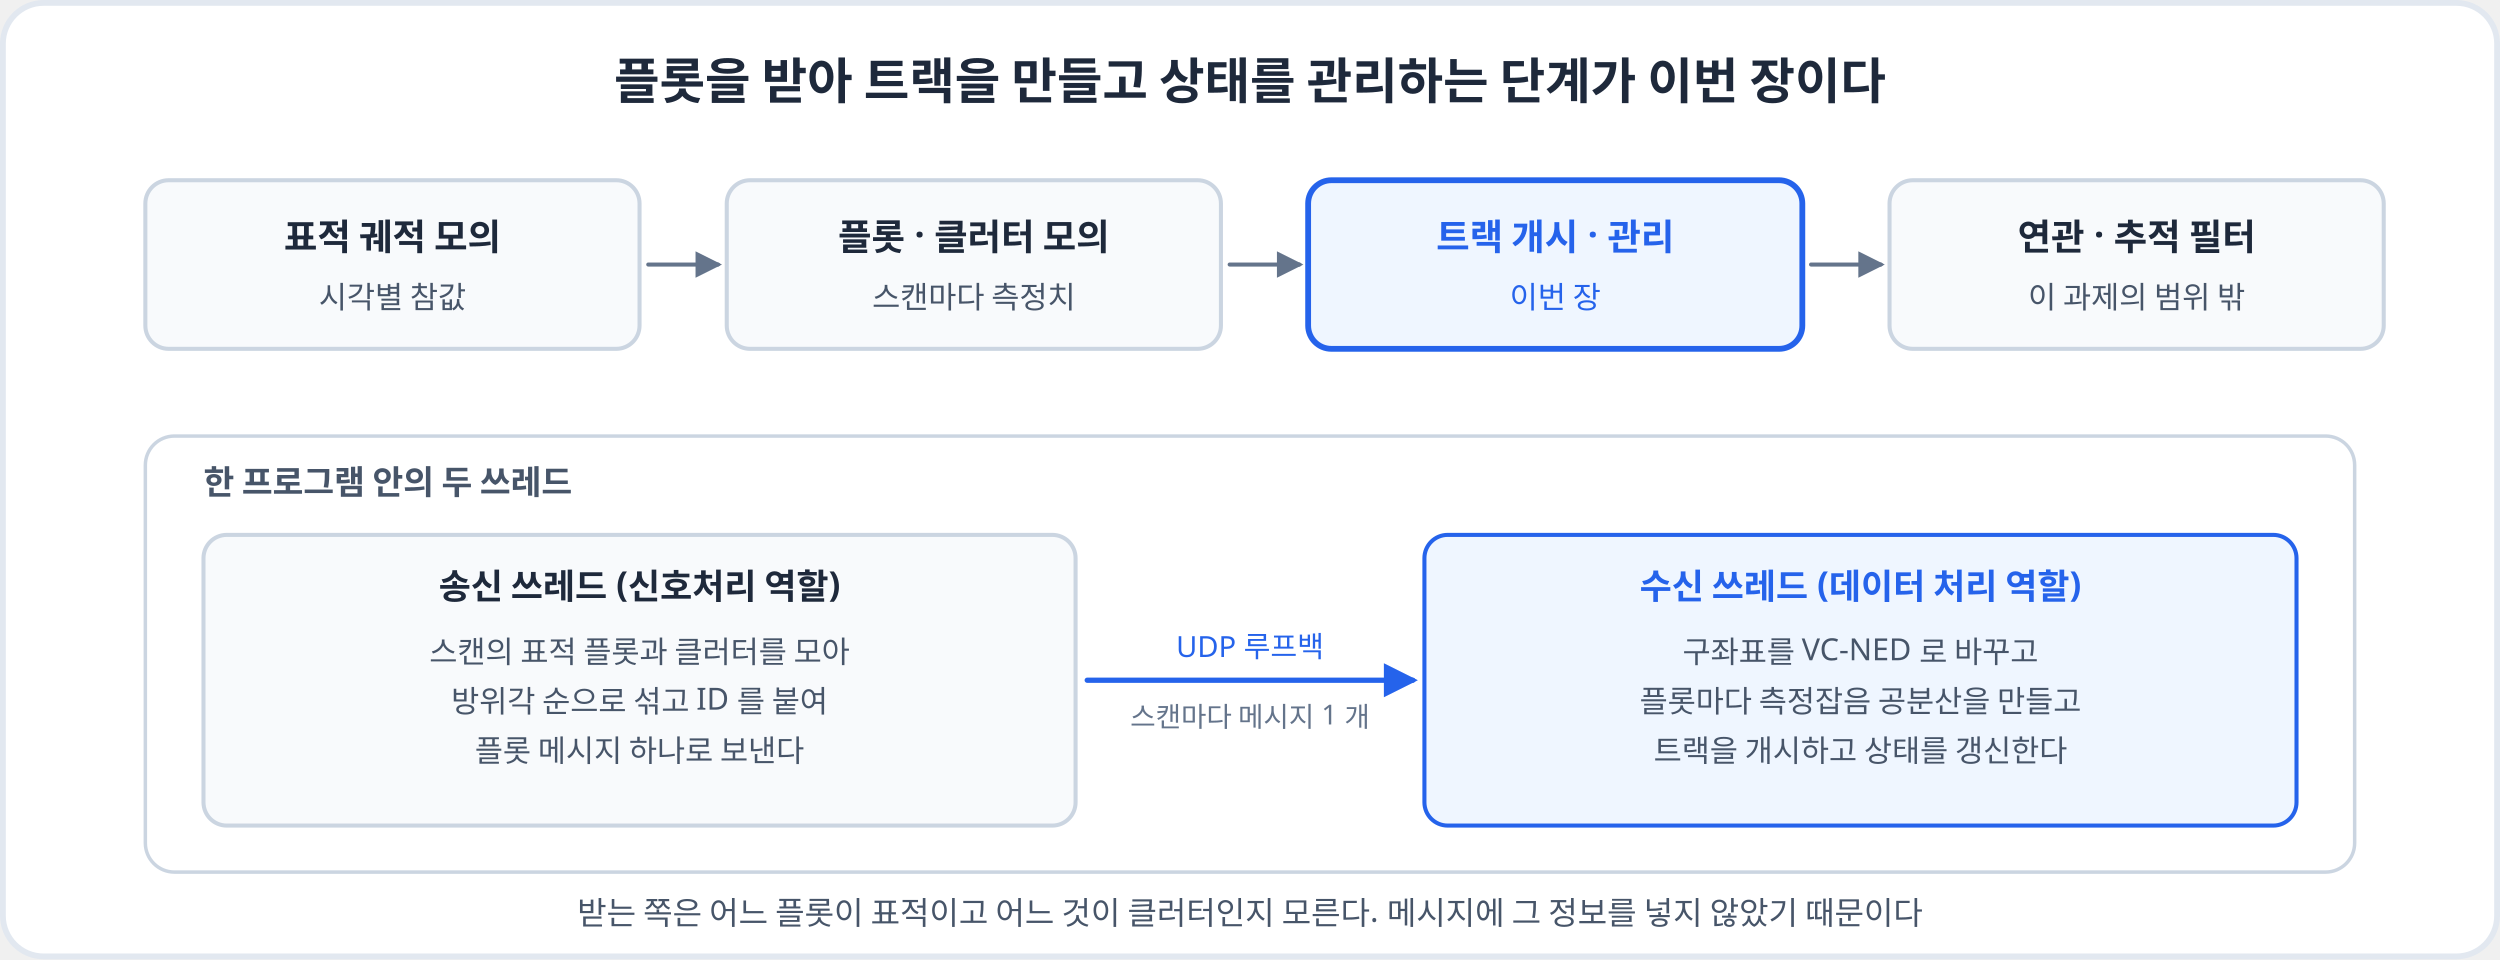
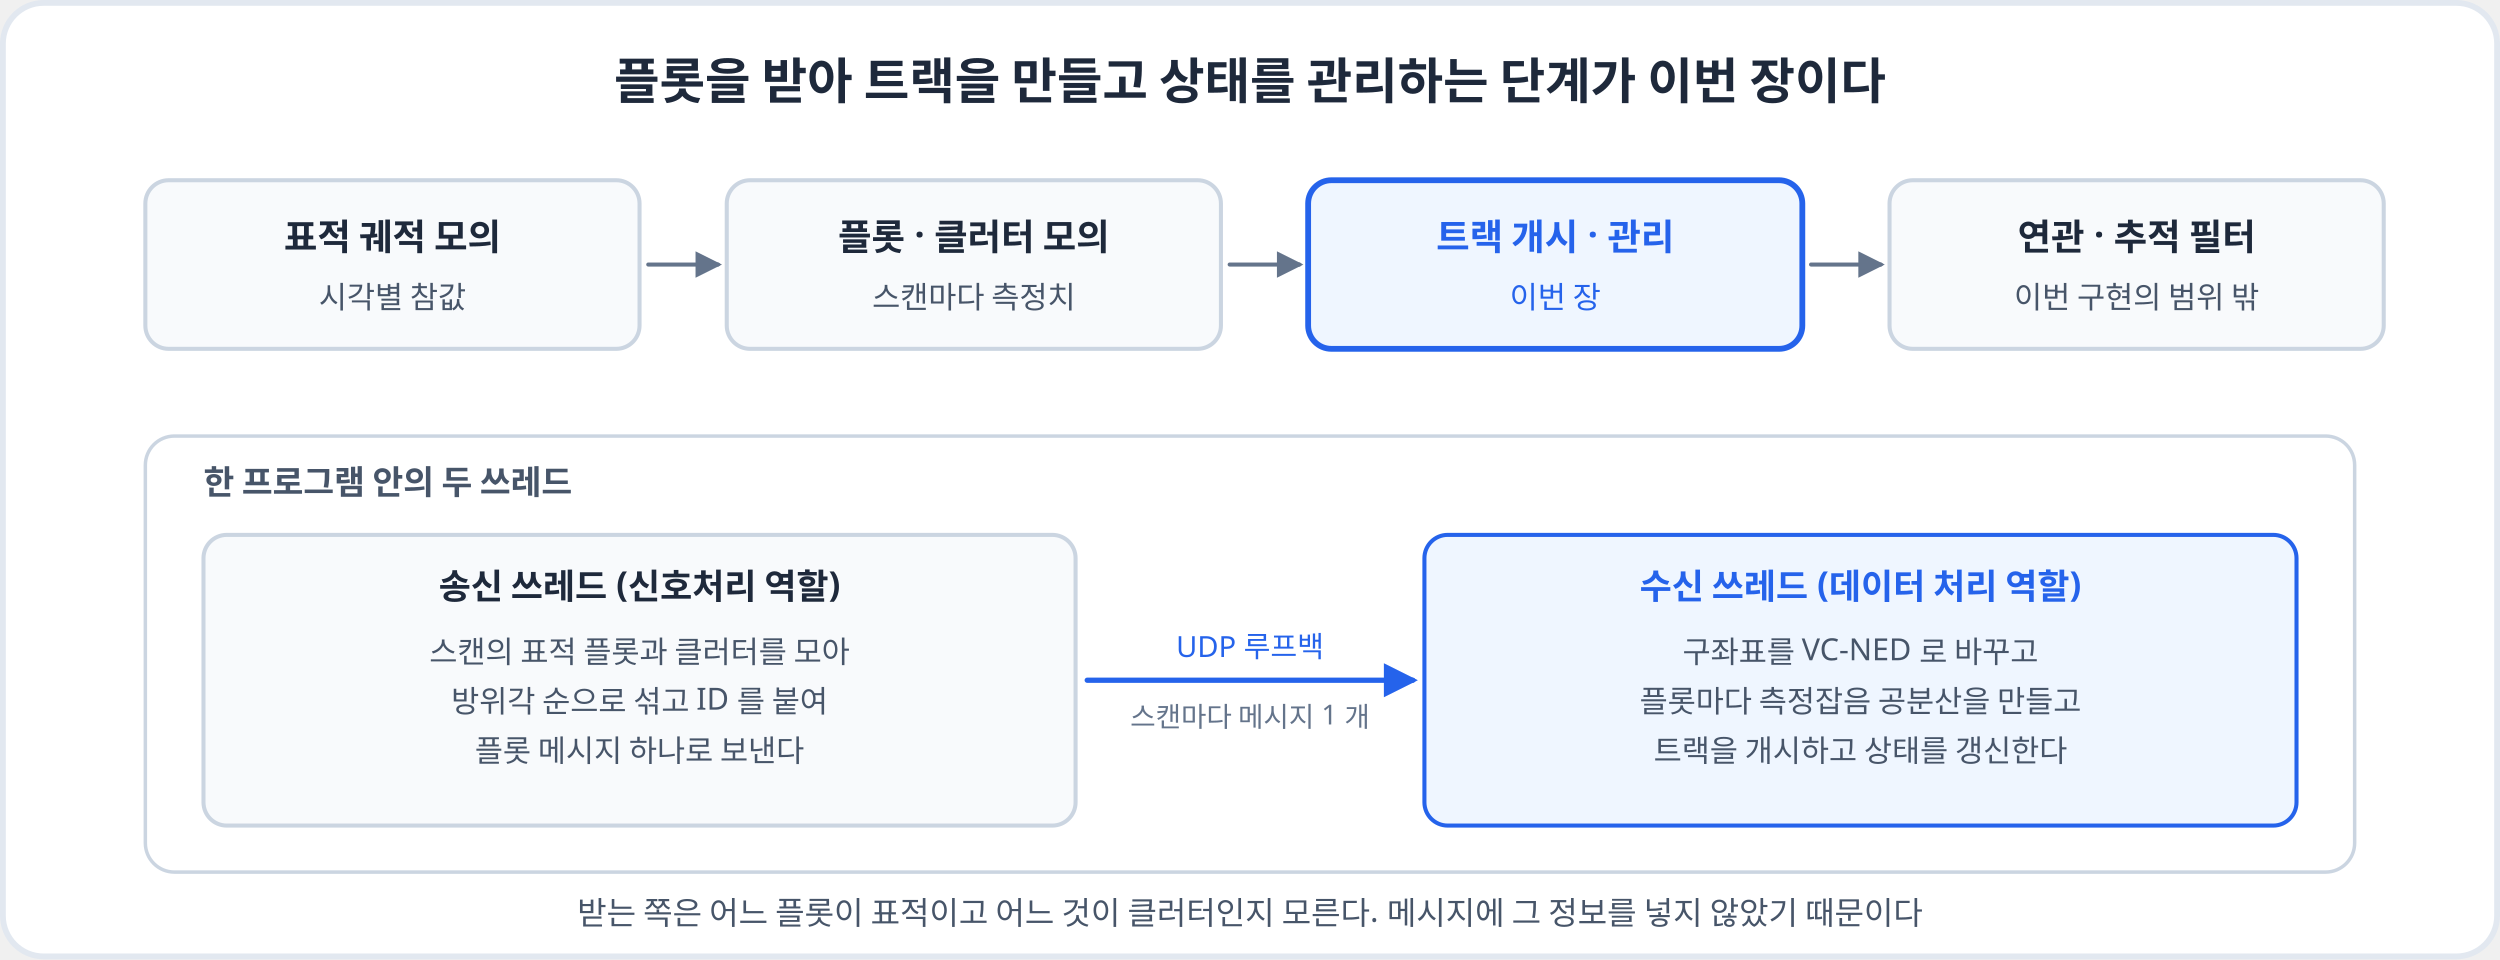
<svg xmlns="http://www.w3.org/2000/svg" width="2580" height="990" viewBox="0 0 860 330" font-family="Segoe UI, Malgun Gothic, Apple SD Gothic Neo, sans-serif">
  <defs>
    <marker id="ar-mute" viewBox="0 0 10 10" refX="8.5" refY="5" markerWidth="6.5" markerHeight="6.5" orient="auto-start-reverse">
      <path d="M0,0 L10,5 L0,10 z" fill="#64748b" />
    </marker>
    <marker id="ar-blue" viewBox="0 0 10 10" refX="8.5" refY="5" markerWidth="6.5" markerHeight="6.5" orient="auto-start-reverse">
      <path d="M0,0 L10,5 L0,10 z" fill="#2563eb" />
    </marker>
    <marker id="ar-orange" viewBox="0 0 10 10" refX="8.5" refY="5" markerWidth="6.5" markerHeight="6.5" orient="auto-start-reverse">
      <path d="M0,0 L10,5 L0,10 z" fill="#ea580c" />
    </marker>
    <marker id="ar-green" viewBox="0 0 10 10" refX="8.5" refY="5" markerWidth="6.5" markerHeight="6.5" orient="auto-start-reverse">
      <path d="M0,0 L10,5 L0,10 z" fill="#16a34a" />
    </marker>
    <marker id="ar-red" viewBox="0 0 10 10" refX="8.5" refY="5" markerWidth="6.5" markerHeight="6.5" orient="auto-start-reverse">
      <path d="M0,0 L10,5 L0,10 z" fill="#dc2626" />
    </marker>
    <marker id="ar-violet" viewBox="0 0 10 10" refX="8.5" refY="5" markerWidth="6.5" markerHeight="6.5" orient="auto-start-reverse">
      <path d="M0,0 L10,5 L0,10 z" fill="#7c3aed" />
    </marker>
    <marker id="ar-axis" viewBox="0 0 10 10" refX="8.5" refY="5" markerWidth="6.5" markerHeight="6.5" orient="auto-start-reverse">
      <path d="M0,0 L10,5 L0,10 z" fill="#94a3b8" />
    </marker>
    <marker id="ar-sky" viewBox="0 0 10 10" refX="8.5" refY="5" markerWidth="6.5" markerHeight="6.5" orient="auto-start-reverse">
      <path d="M0,0 L10,5 L0,10 z" fill="#0284c7" />
    </marker>
    <marker id="ar-ink" viewBox="0 0 10 10" refX="8.5" refY="5" markerWidth="6.5" markerHeight="6.5" orient="auto-start-reverse">
      <path d="M0,0 L10,5 L0,10 z" fill="#1e293b" />
    </marker>
  </defs>
  <rect x="1" y="1" width="858" height="328" rx="14" fill="#ffffff" stroke="#e2e8f0" stroke-width="2" />
  <text x="430" y="34" font-size="17" fill="#1e293b" text-anchor="middle" font-weight="700">플롯을 받아 트랙을 만들고 상태를 관리하는 단계가 이번 장이다</text>
  <rect x="50" y="62" width="170" height="58" rx="8" fill="#f8fafc" stroke="#cbd5e1" stroke-width="1.4" />
  <text x="135" y="86" font-size="12.5" fill="#1e293b" text-anchor="middle" font-weight="700">표적 궤적 모의</text>
  <text x="135" y="106" font-size="10.5" fill="#475569" text-anchor="middle">시각별 참값</text>
  <line x1="223" y1="91" x2="247" y2="91" stroke="#64748b" stroke-width="1.4" stroke-linecap="round" marker-end="url(#ar-mute)" />
  <rect x="250" y="62" width="170" height="58" rx="8" fill="#f8fafc" stroke="#cbd5e1" stroke-width="1.4" />
  <text x="335" y="86" font-size="12.5" fill="#1e293b" text-anchor="middle" font-weight="700">플롯 · 클러터 모의</text>
  <text x="335" y="106" font-size="10.5" fill="#475569" text-anchor="middle">스캔마다 측정치</text>
  <line x1="423" y1="91" x2="447" y2="91" stroke="#64748b" stroke-width="1.4" stroke-linecap="round" marker-end="url(#ar-mute)" />
  <rect x="450" y="62" width="170" height="58" rx="8" fill="#eff6ff" stroke="#2563eb" stroke-width="2" />
  <text x="535" y="86" font-size="12.5" fill="#2563eb" text-anchor="middle" font-weight="700">트랙 개시 · 관리</text>
  <text x="535" y="106" font-size="10.5" fill="#2563eb" text-anchor="middle">이번 장</text>
  <line x1="623" y1="91" x2="647" y2="91" stroke="#64748b" stroke-width="1.4" stroke-linecap="round" marker-end="url(#ar-mute)" />
  <rect x="650" y="62" width="170" height="58" rx="8" fill="#f8fafc" stroke="#cbd5e1" stroke-width="1.4" />
  <text x="735" y="86" font-size="12.5" fill="#1e293b" text-anchor="middle" font-weight="700">연관 · 추적 필터</text>
-   <text x="735" y="106" font-size="10.5" fill="#475569" text-anchor="middle">이 과제의 범위 밖</text>
+   <text x="735" y="106" font-size="10.5" fill="#475569" text-anchor="middle">이번 구현의 범위 밖</text>
  <rect x="50" y="150" width="760" height="150" rx="10" fill="#ffffff" stroke="#cbd5e1" stroke-width="1.2" />
  <text x="70" y="170" font-size="11.5" fill="#475569" text-anchor="start" font-weight="700">한 프로그램 안의 두 쓰레드</text>
  <rect x="70" y="184" width="300" height="100" rx="8" fill="#f8fafc" stroke="#cbd5e1" stroke-width="1.4" />
  <text x="220" y="206" font-size="12" fill="#1e293b" text-anchor="middle" font-weight="700">송신 쓰레드 (신호처리 역할)</text>
  <text x="220" y="228" font-size="10.5" fill="#475569" text-anchor="middle">스캔의 표적 플롯과 클러터를 모아</text>
  <text x="220" y="245" font-size="10.5" fill="#475569" text-anchor="middle">방위각 순으로 섞고 ID 를 붙여</text>
  <text x="220" y="262" font-size="10.5" fill="#475569" text-anchor="middle">플롯 메시지 하나로 보낸다</text>
  <rect x="490" y="184" width="300" height="100" rx="8" fill="#eff6ff" stroke="#2563eb" stroke-width="1.4" />
  <text x="640" y="206" font-size="12" fill="#2563eb" text-anchor="middle" font-weight="700">수신 쓰레드 (데이터 처리 역할)</text>
  <text x="640" y="228" font-size="10.5" fill="#475569" text-anchor="middle">구좌표를 VC-NED 로 바꾸고</text>
  <text x="640" y="245" font-size="10.5" fill="#475569" text-anchor="middle">플롯마다 측정잡음 공분산을 만들고</text>
  <text x="640" y="262" font-size="10.5" fill="#475569" text-anchor="middle">트랙을 개시하고 상태를 갱신한다</text>
  <line x1="374" y1="234" x2="486" y2="234" stroke="#2563eb" stroke-width="1.8" stroke-linecap="round" marker-end="url(#ar-blue)" />
  <text x="430" y="226" font-size="10" fill="#2563eb" text-anchor="middle">UDP 루프백</text>
  <text x="430" y="250" font-size="9.5" fill="#64748b" text-anchor="middle">스캔마다 메시지 1 개</text>
  <text x="430" y="318" font-size="11" fill="#475569" text-anchor="middle">받는 쪽은 어느 플롯이 표적이고 어느 것이 클러터인지 모른다. 메시지에 그 정보를 넣지 않았기 때문이다</text>
</svg>
